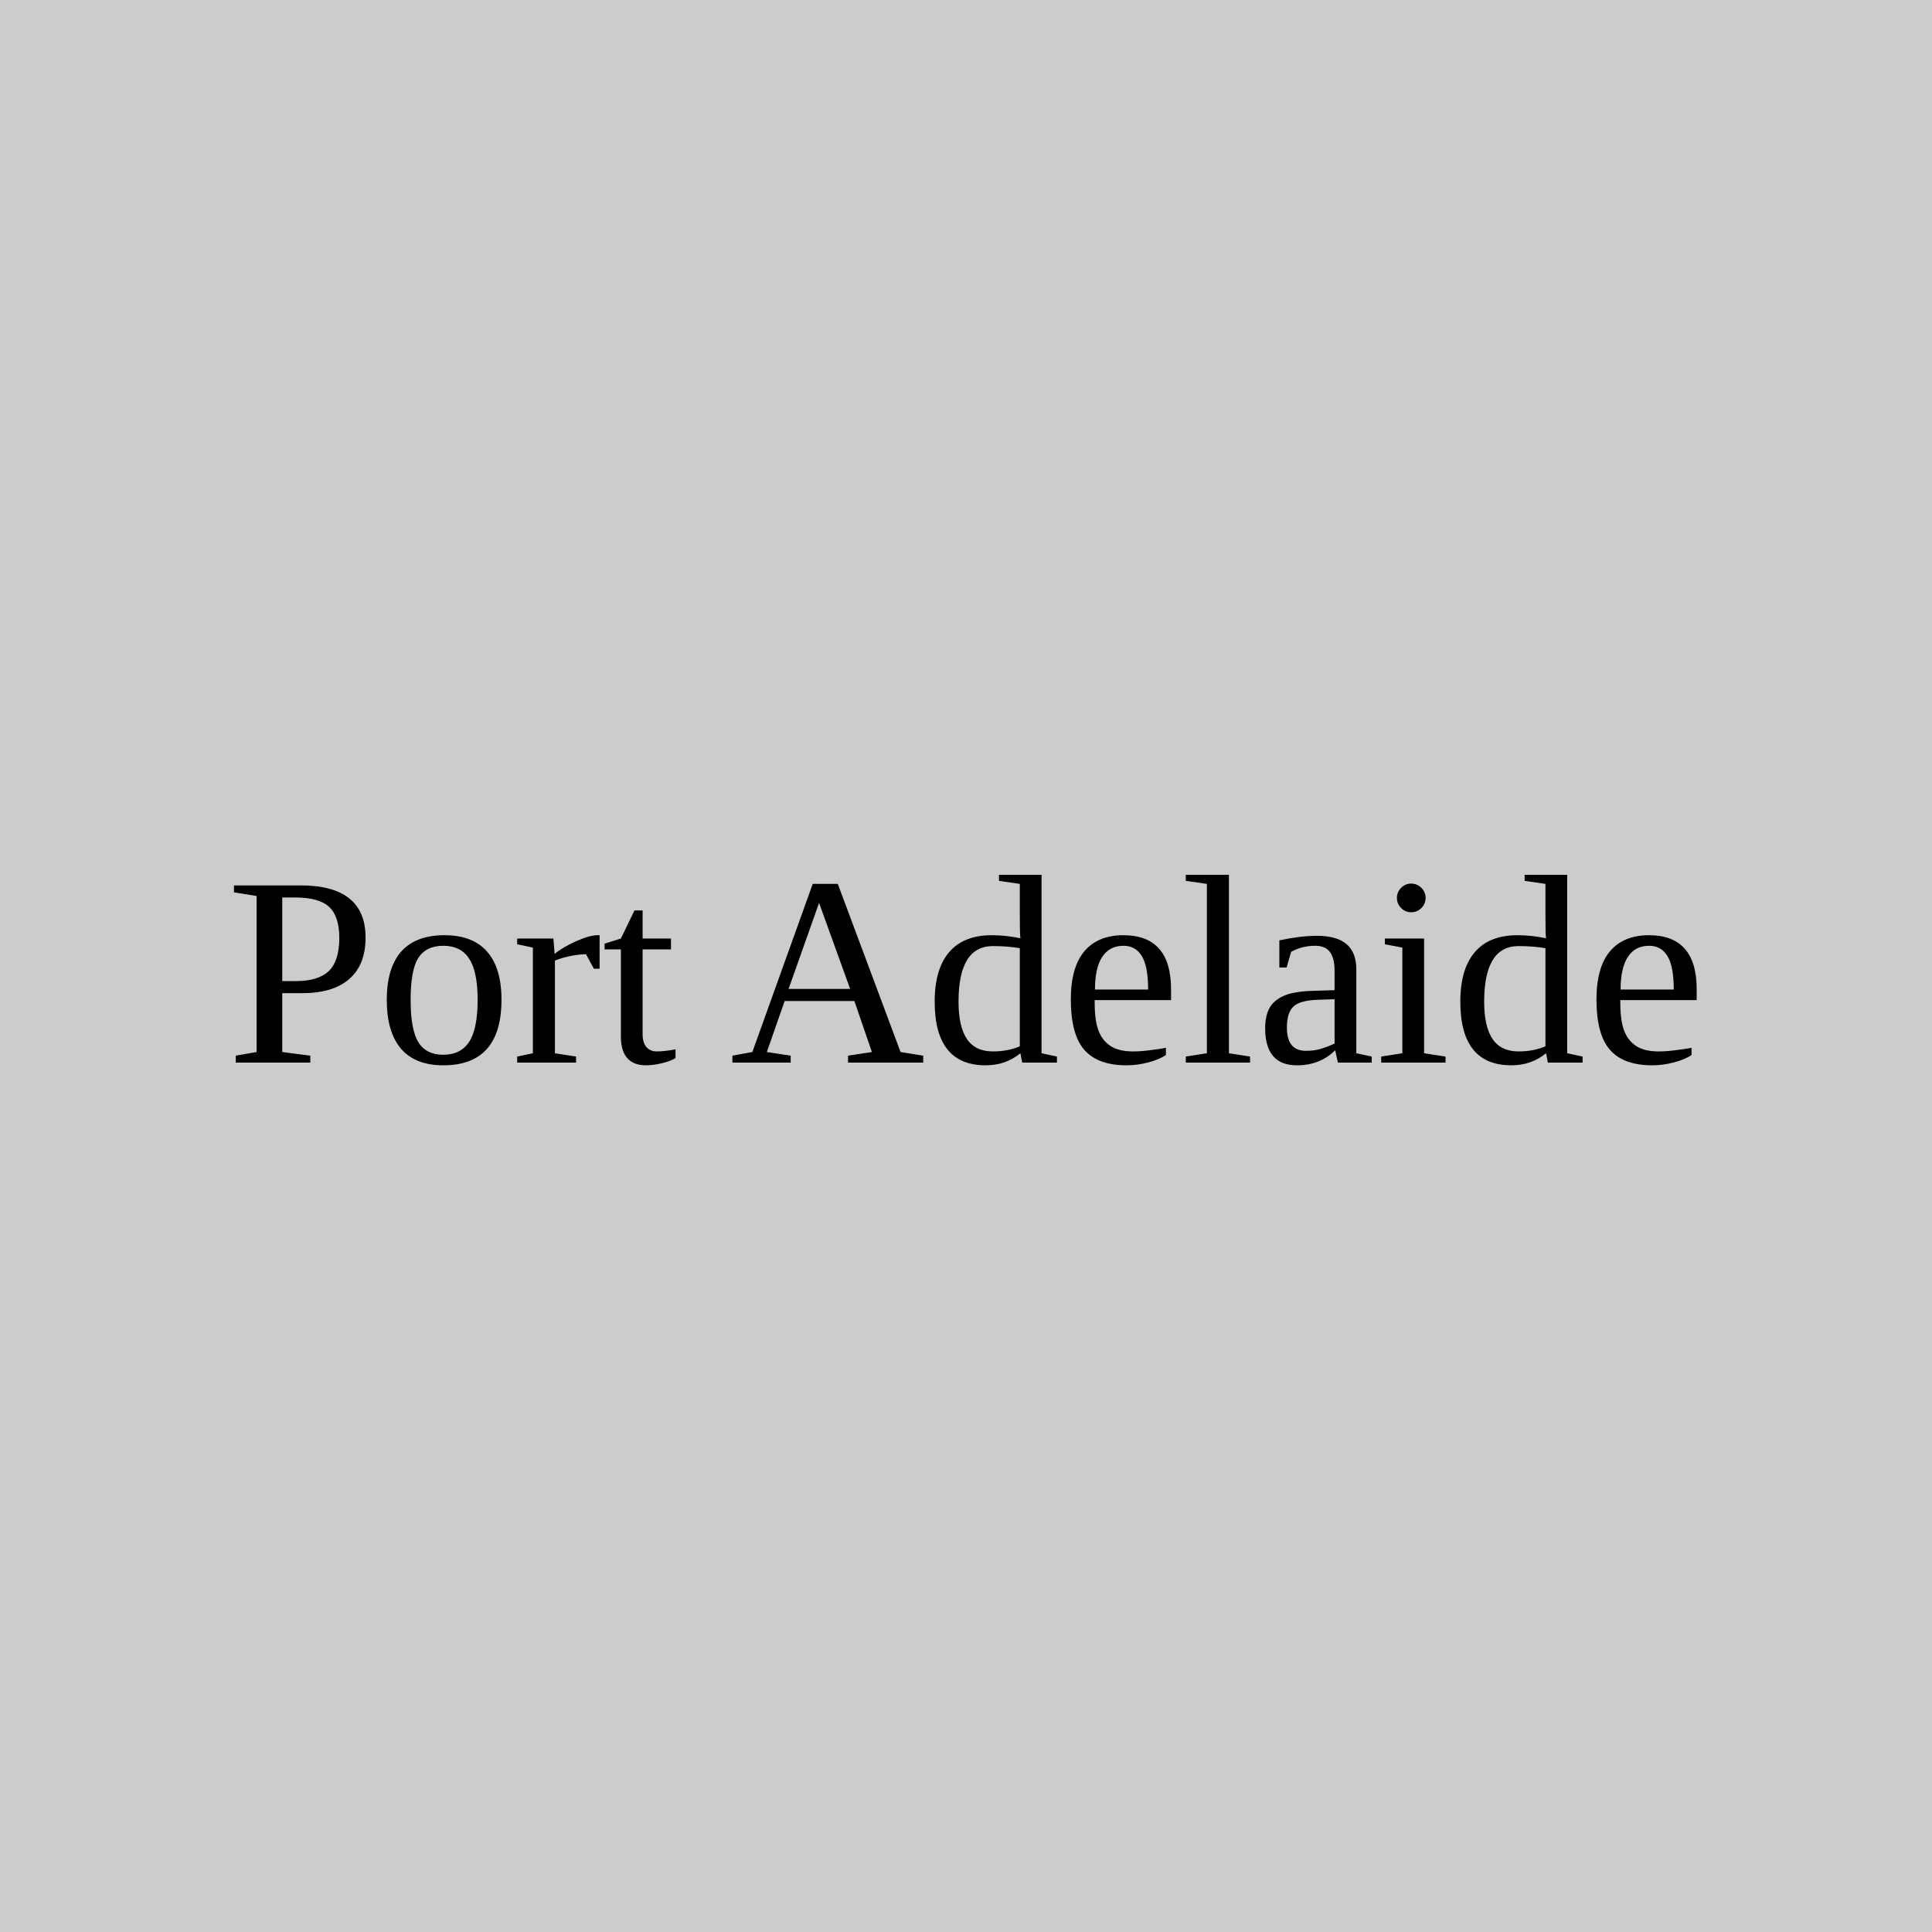
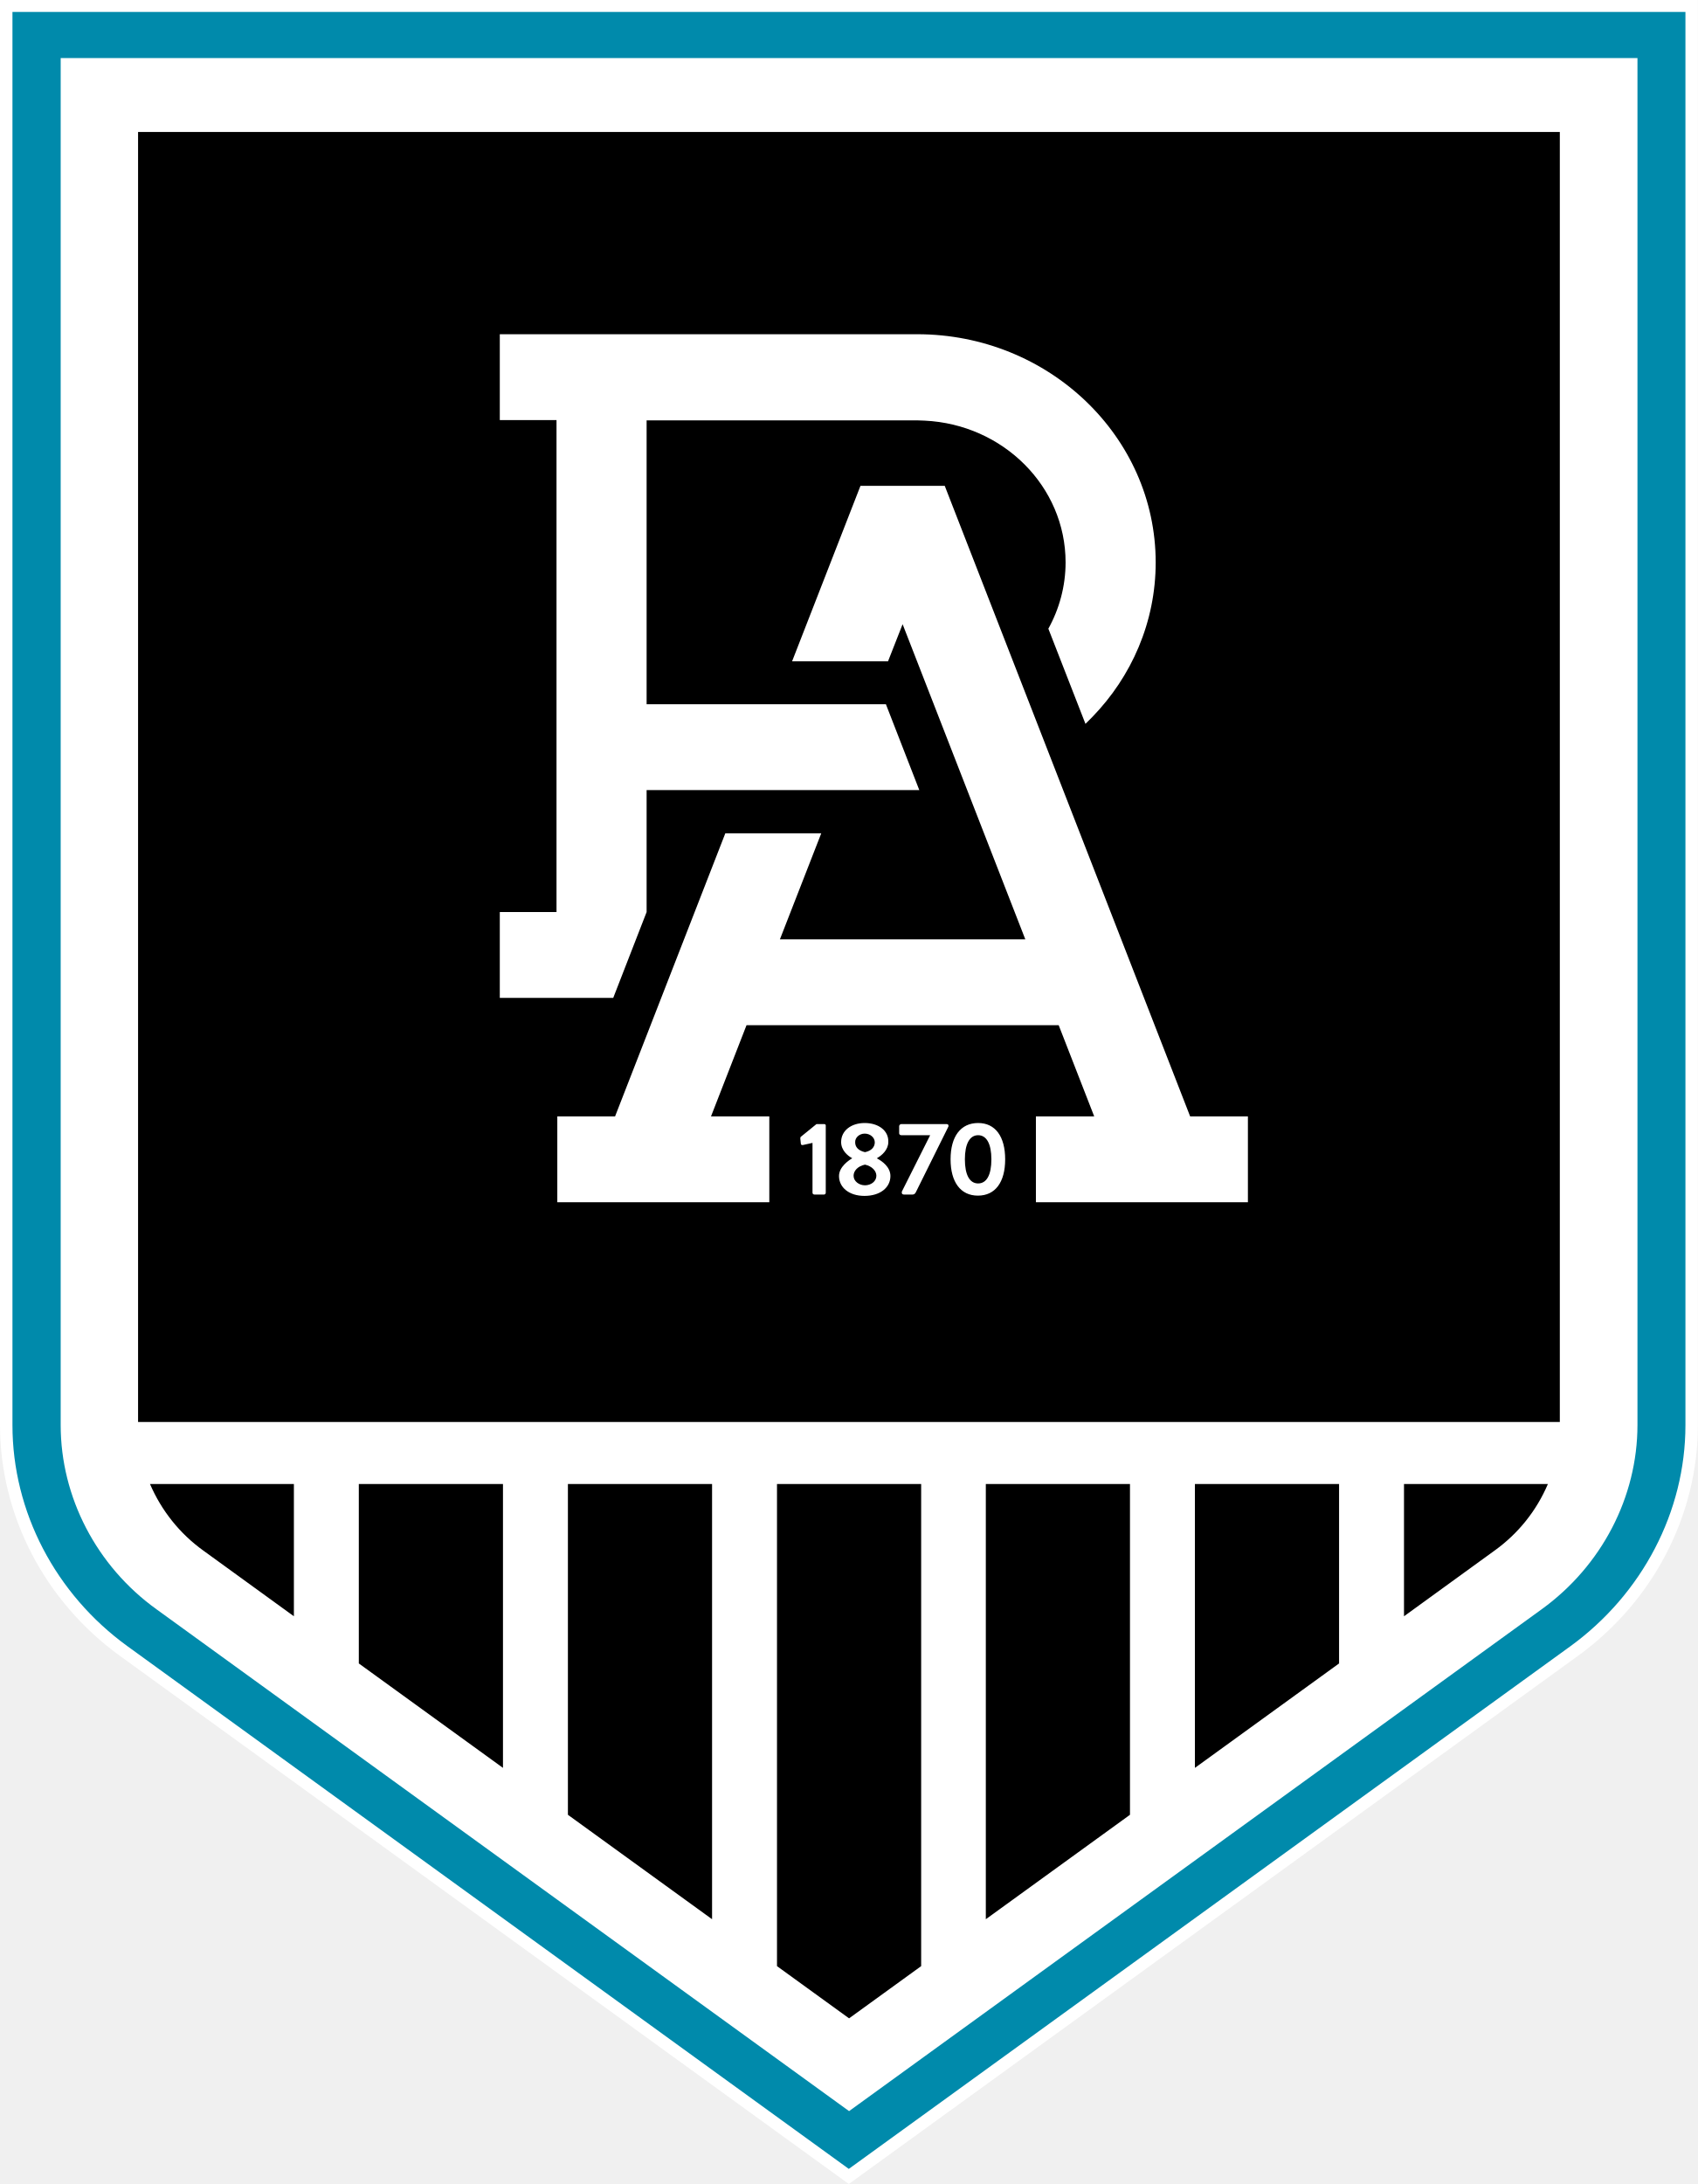
- <svg xmlns="http://www.w3.org/2000/svg" viewBox="0 0 100 100">
-   <rect width="100" height="100" fill="#ccc" />
-   <text x="50" y="55" font-size="14" text-anchor="middle" fill="#000">Port Adelaide</text>
+ <svg xmlns="http://www.w3.org/2000/svg" version="1.1" id="Layer_1" x="0px" y="0px" viewBox="0 0 640.7 824" style="enable-background:new 0 0 640.7 824;" xml:space="preserve">
+   <style type="text/css">
+ 	.st0{fill-rule:evenodd;clip-rule:evenodd;fill:#FFFFFF;}
+ 	.st1{fill-rule:evenodd;clip-rule:evenodd;fill:#008AAB;}
+ 	.st2{fill-rule:evenodd;clip-rule:evenodd;}
+ </style>
+   <g>
+     <path class="st0" d="M320.3,818.3l272.3-197.2c27.1-19.7,43.4-50.8,43.4-83.4V4.5H4.7v533.2c0,32.6,16.2,63.7,43.4,83.4   L320.3,818.3" />
+     <path class="st0" d="M320.3,824L45.2,624.7c-28.3-20.5-45.2-53-45.2-87V0h640.7v537.7c0,34-16.9,66.5-45.2,87L320.3,824" />
+     <path class="st1" d="M320.3,818.3l272.3-197.2c27.1-19.7,43.4-50.8,43.4-83.4V4.5H4.7v533.2c0,32.6,16.2,63.7,43.4,83.4   L320.3,818.3" />
+     <path class="st0" d="M22.9,21.9v515.8c0,27.1,13.5,53.2,36.2,69.5l261.3,189.3l261.3-189.3c22.7-16.4,36.2-42.4,36.2-69.6V21.9   H22.9L22.9,21.9z" />
+     <path class="st2" d="M347.6,559.9v181.9l-27.2,19.7l-27.2-19.7V559.9C293.2,559.9,347.6,559.9,347.6,559.9z M426.4,559.9v124.8   L372,724.1V559.9H426.4z M268.7,559.9v164.2l-54.4-39.4V559.9C214.3,559.9,268.7,559.9,268.7,559.9z M505.3,559.9v67.7L450.9,667   V559.9L505.3,559.9L505.3,559.9z M189.8,559.9V667l-54.4-39.4v-67.7C135.4,559.9,189.8,559.9,189.8,559.9z M110.9,559.9v49.9   L76.7,585c-8.9-6.4-15.8-15.1-20.1-25.1L110.9,559.9L110.9,559.9z M584.1,559.9c-4.3,10.1-11.2,18.7-20.1,25.1l-34.2,24.8v-49.9   L584.1,559.9L584.1,559.9z M588.6,49.8v486.7H52.1V49.8H588.6z M356.5,183.3h-31.8l-25.8,66.2h36.2l5.5-14l46.3,118.9h-92.6   l15.6-40h-36.2l-41.6,106.8h-21.8v32.4h80v-32.4h-22l13.4-34.4h117.8l13.4,34.4h-22v32.4h80v-32.4h-21.8L356.5,183.3L356.5,183.3z    M326.3,423.7c-5,0-8.9,2.8-8.9,7.2c0,3.1,2.5,5.2,4.2,6.1c-1.2,0.7-5,3.2-5,6.7c0,4.3,3.8,7.5,9.6,7.5c6,0,9.8-3.2,9.8-7.5   c0-3.4-3.1-5.6-5-6.6v-0.2c1.7-0.9,4.2-3.1,4.2-6C335.4,426.5,331.4,423.7,326.3,423.7z M369.1,423.7c-6.6,0-10.4,5.1-10.4,13.7   c0,8.6,3.8,13.7,10.3,13.7c6.6,0,10.3-5.1,10.3-13.7S375.6,423.7,369.1,423.7L369.1,423.7z M311,424.1h-2.9l-5.9,4.8   c-0.2,0.2-0.2,0.4-0.2,0.7l0.2,1.9c0,0.4,0.4,0.6,0.8,0.5l3.6-0.8V450c0,0.4,0.3,0.7,0.8,0.7h3.5c0.4,0,0.7-0.3,0.7-0.7v-25.2   C311.7,424.4,311.4,424.1,311,424.1L311,424.1z M357.2,424.1h-17.1c-0.4,0-0.8,0.4-0.8,0.8v2.7c0,0.4,0.4,0.7,0.8,0.7H351   l-10.7,21.3v0.4c0,0.6,0.5,0.7,1,0.7h3c0.7,0,1.1-0.4,1.4-1.1l12.2-24.6v-0.3C358,424.4,357.6,424.1,357.2,424.1L357.2,424.1z    M326.4,439.4c2.7,0.6,4.3,2.4,4.3,4.2c0,2.1-2,3.6-4.3,3.6c-2.2,0-4.3-1.5-4.3-3.6C322.1,441.8,323.6,440,326.4,439.4L326.4,439.4   z M369.1,428.3c3.2,0,5,3.3,5,9.1c0,5.9-1.8,9.1-5,9.1s-5-3.2-5-9.1C364.1,431.6,365.9,428.3,369.1,428.3z M326.3,427.7   c2.1,0,3.8,1.5,3.8,3.3c0,1.7-1.2,3.2-3.7,3.7c-2.6-0.6-3.7-2-3.7-3.7C322.6,429.2,324.3,427.7,326.3,427.7z M346.1,126.1H188.6   v32.4H210v185.6h-21.4v32.4h42.8l12.6-32.4v-46h102.9l-12.6-32.4H244V158.6h102.1l2.8,0.1c29.6,1.4,53.2,24.8,53.2,53.5   c0,9-2.4,17.6-6.5,25l14,35.9l2.5-2.5c14.9-15.3,24-35.9,24-58.4C436.1,164.7,395.7,126.1,346.1,126.1L346.1,126.1z" />
+   </g>
</svg>
